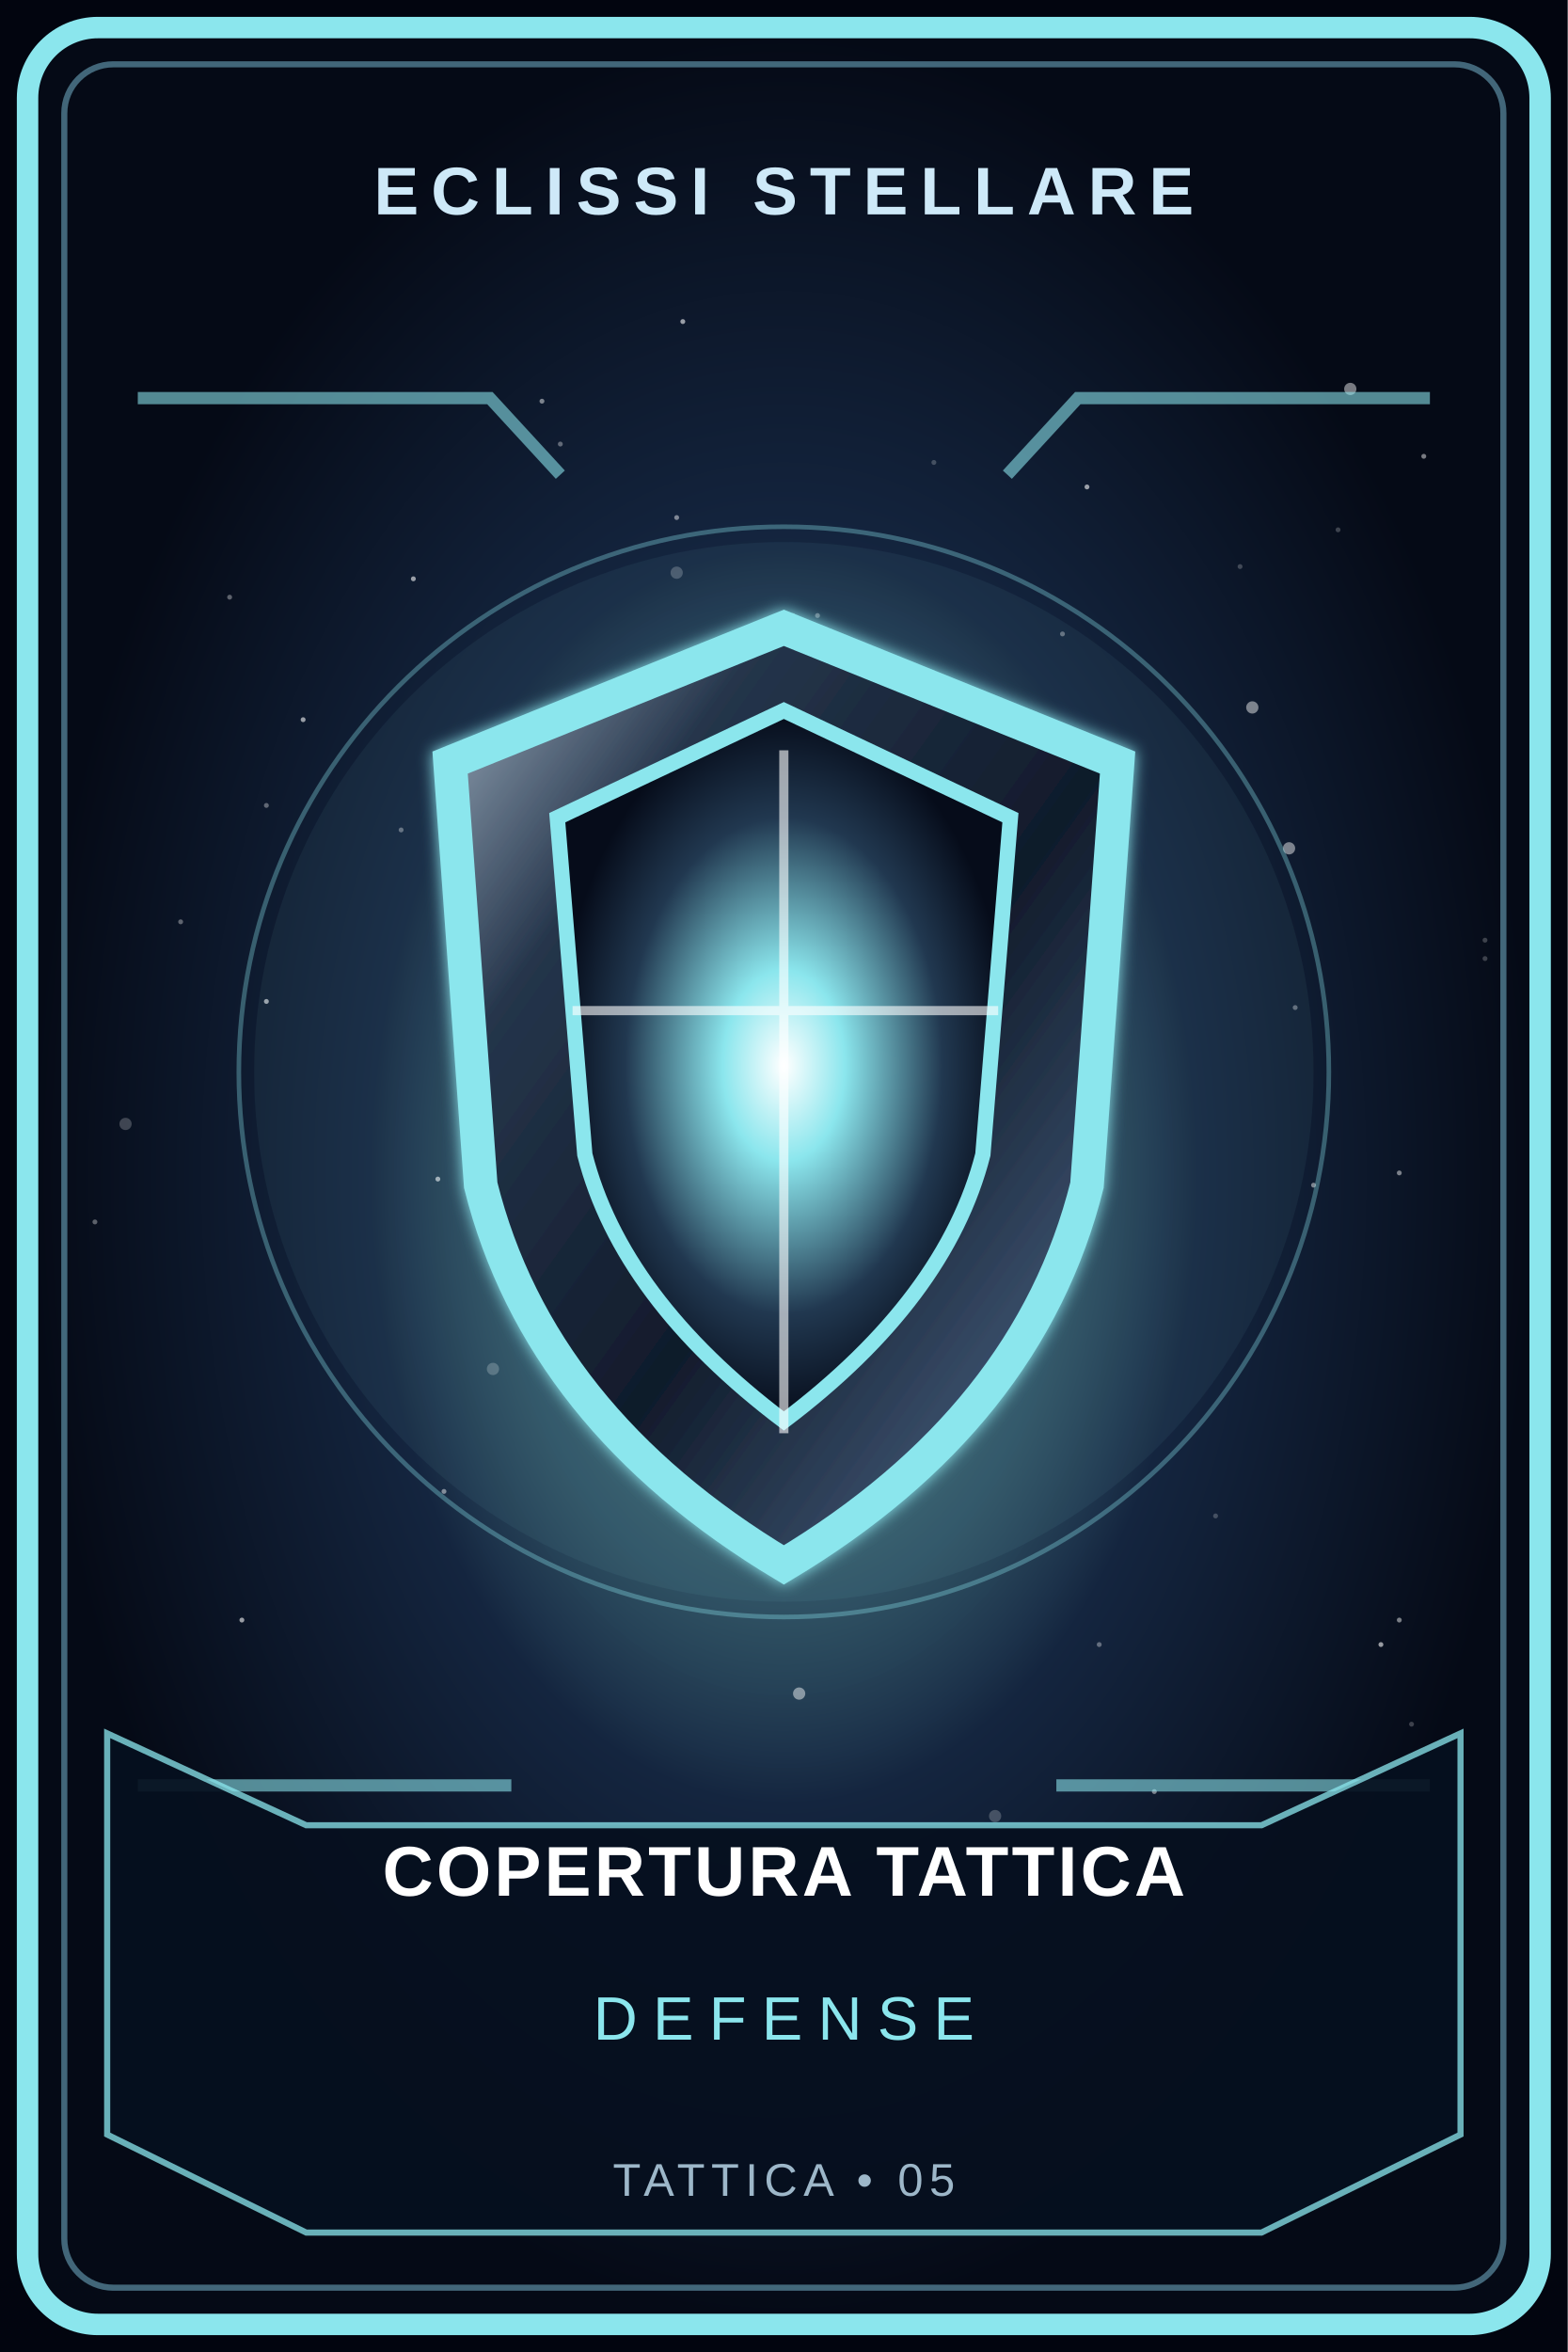
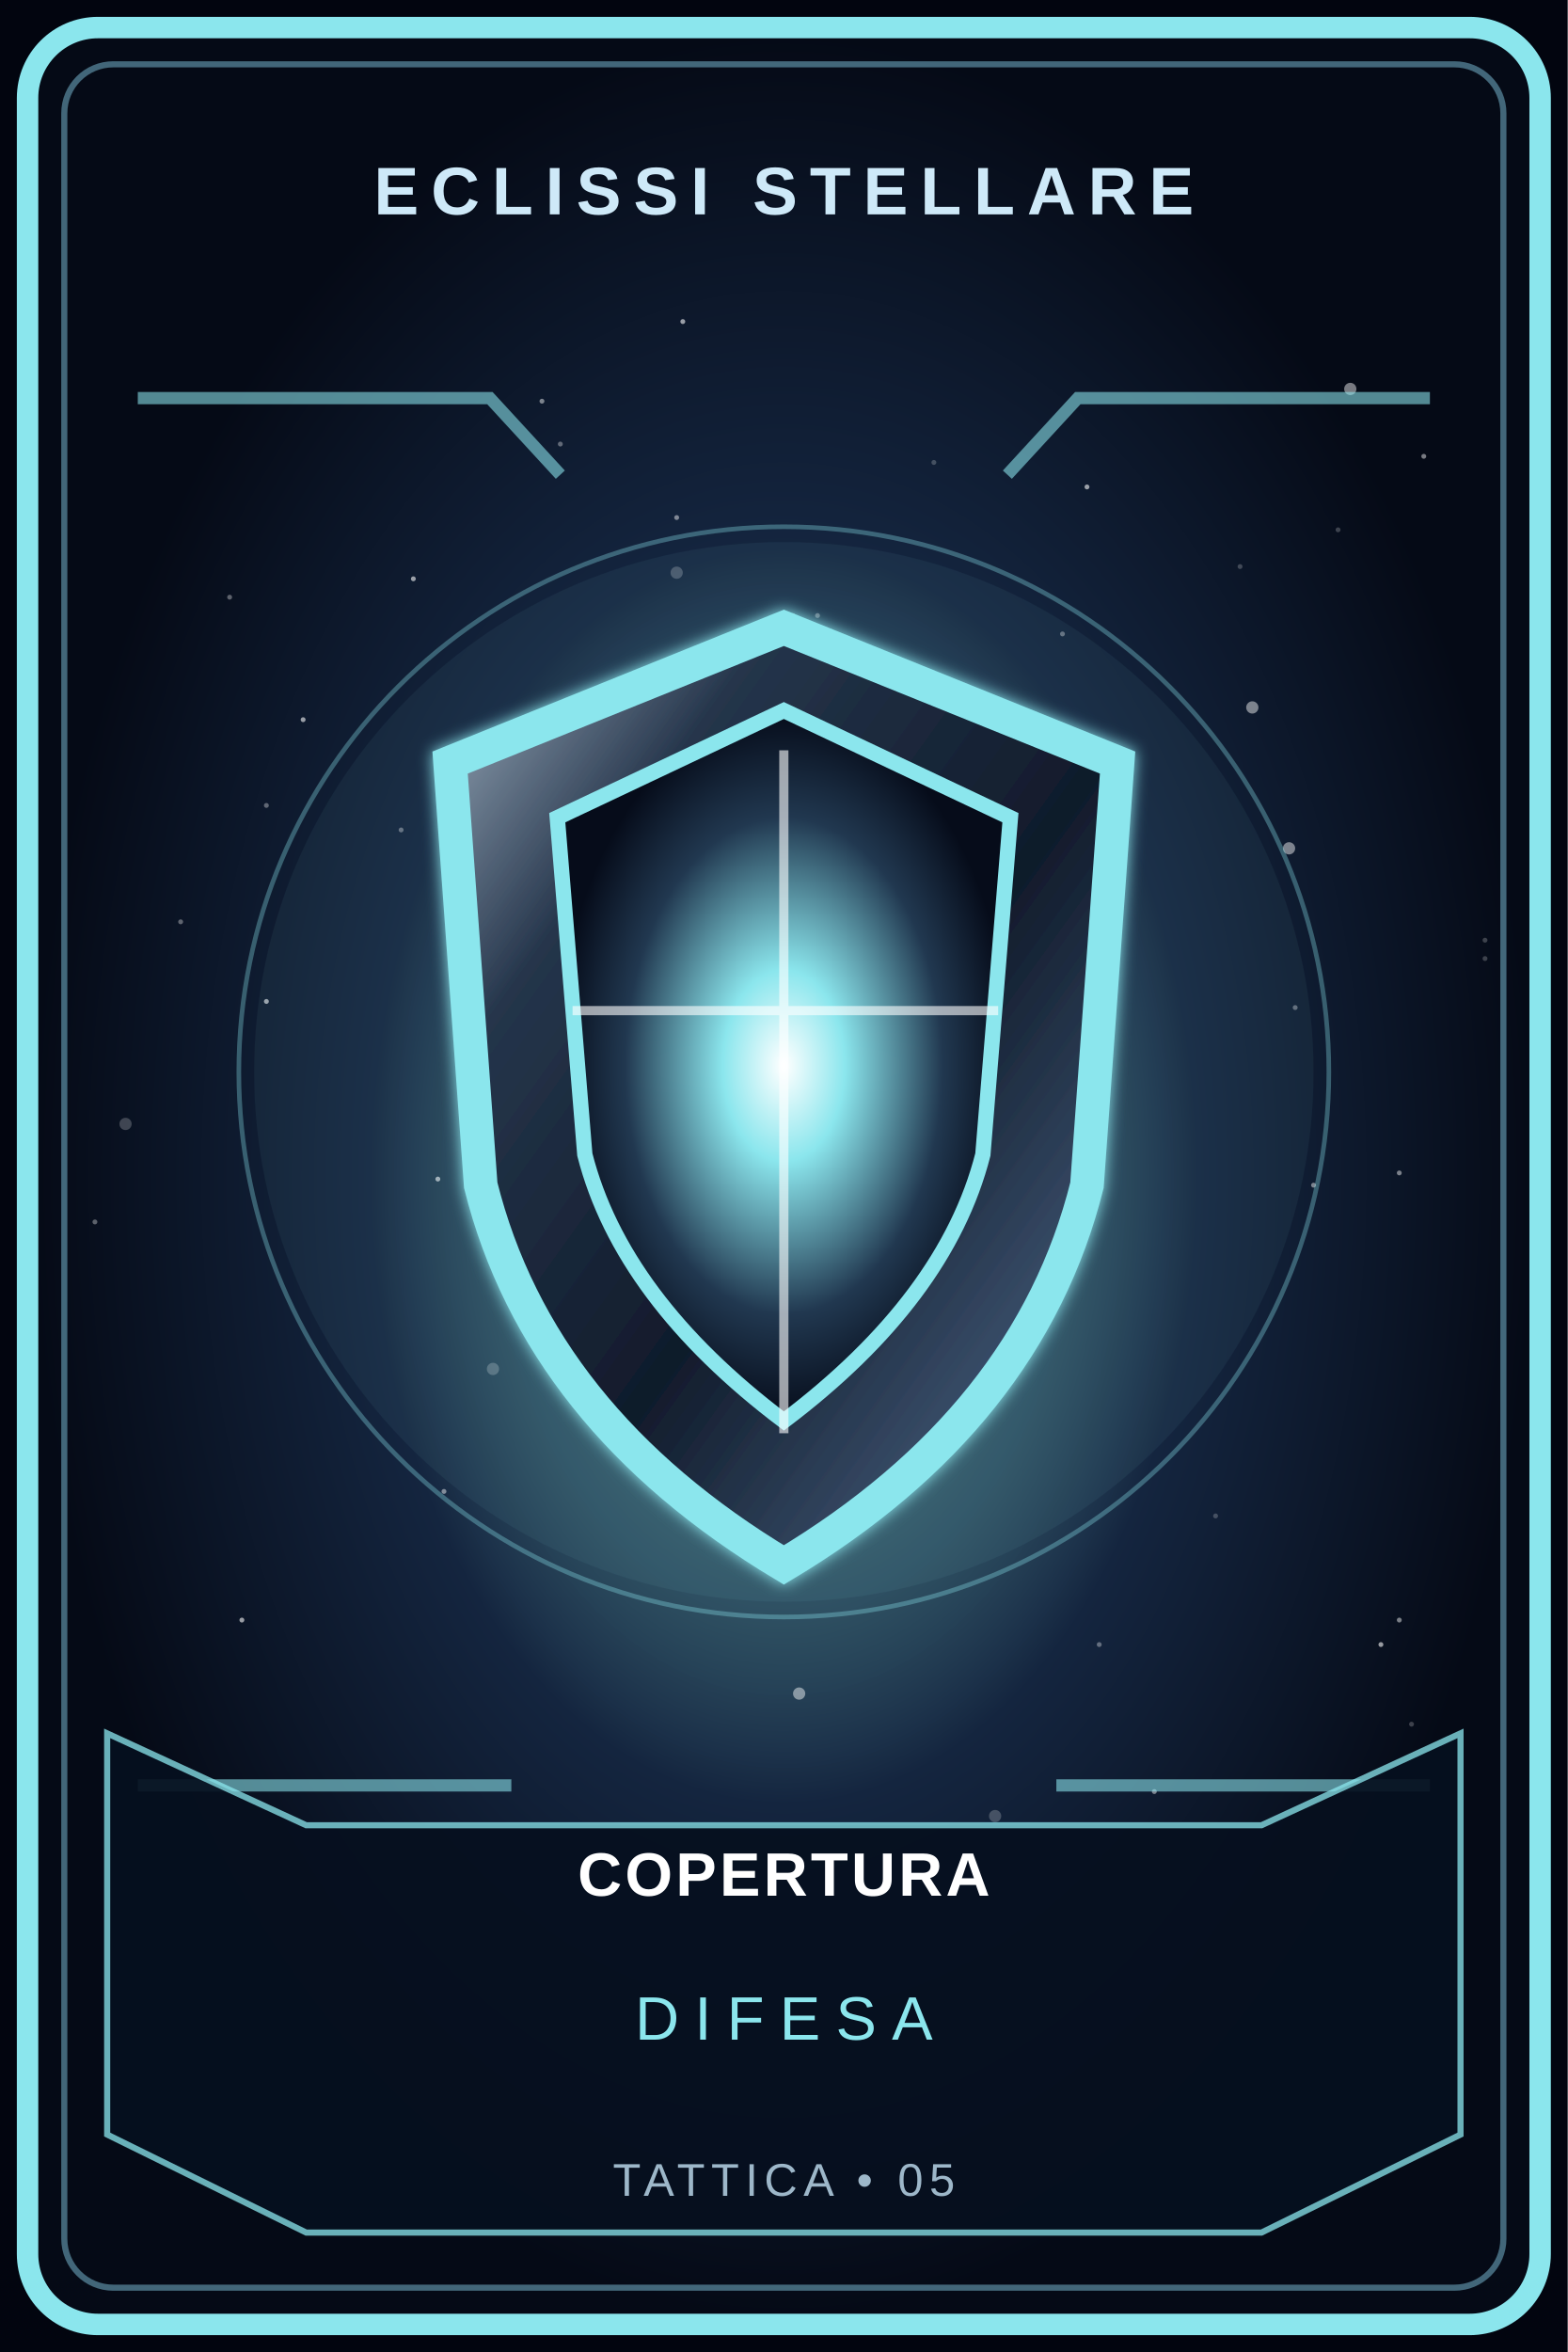
<svg xmlns="http://www.w3.org/2000/svg" width="512" height="768" viewBox="0 0 512 768" role="img" aria-label="COPERTURA TATTICA">
  <defs>
    <radialGradient id="bg">
      <stop offset="0" stop-color="#8be6ed" stop-opacity=".42" />
      <stop offset=".55" stop-color="#14253f" />
      <stop offset="1" stop-color="#050a16" />
    </radialGradient>
    <linearGradient id="metal" x1="0" x2="1" y1="0" y2="1">
      <stop stop-color="#a3b4c4" />
      <stop offset=".24" stop-color="#25354b" />
      <stop offset=".56" stop-color="#101b2b" />
      <stop offset=".85" stop-color="#405674" />
      <stop offset="1" stop-color="#a4b9ce" />
    </linearGradient>
    <radialGradient id="core">
      <stop stop-color="#ffffff" />
      <stop offset=".27" stop-color="#8be6ed" />
      <stop offset=".7" stop-color="#213850" />
      <stop offset="1" stop-color="#060c1a" />
    </radialGradient>
    <filter id="glow" x="-80%" y="-80%" width="260%" height="260%">
      <feGaussianBlur stdDeviation="2.5" result="g" />
      <feMerge>
        <feMergeNode in="g" />
        <feMergeNode in="SourceGraphic" />
      </feMerge>
    </filter>
  </defs>
  <rect width="512" height="768" fill="#02050f" />
  <rect x="9" y="9" width="494" height="750" rx="23" fill="url(#bg)" stroke="#8be6ed" stroke-width="7" />
  <rect x="21" y="21" width="470" height="726" rx="16" fill="none" stroke="#8cd7f2" stroke-opacity=".45" stroke-width="2" />
  <circle cx="161" cy="447" r="2" fill="#fff" opacity="0.22" />
  <circle cx="183" cy="145" r="0.8" fill="#fff" opacity="0.34" />
  <circle cx="465" cy="149" r="0.8" fill="#fff" opacity="0.46" />
  <circle cx="87" cy="327" r="0.8" fill="#fff" opacity="0.58" />
  <circle cx="405" cy="185" r="0.8" fill="#fff" opacity="0.22" />
  <circle cx="31" cy="399" r="0.8" fill="#fff" opacity="0.34" />
  <circle cx="421" cy="277" r="2" fill="#fff" opacity="0.46" />
  <circle cx="343" cy="285" r="0.8" fill="#fff" opacity="0.58" />
  <circle cx="461" cy="563" r="0.8" fill="#fff" opacity="0.22" />
  <circle cx="267" cy="201" r="0.8" fill="#fff" opacity="0.34" />
  <circle cx="145" cy="487" r="0.8" fill="#fff" opacity="0.46" />
  <circle cx="219" cy="453" r="0.8" fill="#fff" opacity="0.58" />
  <circle cx="41" cy="367" r="2" fill="#fff" opacity="0.22" />
  <circle cx="131" cy="271" r="0.8" fill="#fff" opacity="0.34" />
  <circle cx="377" cy="585" r="0.8" fill="#fff" opacity="0.46" />
  <circle cx="355" cy="159" r="0.8" fill="#fff" opacity="0.58" />
  <circle cx="305" cy="151" r="0.8" fill="#fff" opacity="0.22" />
  <circle cx="227" cy="409" r="0.8" fill="#fff" opacity="0.34" />
  <circle cx="441" cy="127" r="2" fill="#fff" opacity="0.46" />
  <circle cx="135" cy="189" r="0.8" fill="#fff" opacity="0.58" />
  <circle cx="217" cy="249" r="0.8" fill="#fff" opacity="0.22" />
  <circle cx="75" cy="195" r="0.8" fill="#fff" opacity="0.34" />
  <circle cx="457" cy="383" r="0.8" fill="#fff" opacity="0.46" />
  <circle cx="143" cy="385" r="0.8" fill="#fff" opacity="0.58" />
  <circle cx="221" cy="187" r="2" fill="#fff" opacity="0.22" />
  <circle cx="423" cy="329" r="0.8" fill="#fff" opacity="0.34" />
  <circle cx="429" cy="387" r="0.8" fill="#fff" opacity="0.46" />
  <circle cx="451" cy="537" r="0.8" fill="#fff" opacity="0.58" />
  <circle cx="485" cy="307" r="0.8" fill="#fff" opacity="0.22" />
  <circle cx="259" cy="201" r="0.8" fill="#fff" opacity="0.34" />
  <circle cx="409" cy="231" r="2" fill="#fff" opacity="0.46" />
  <circle cx="227" cy="477" r="0.8" fill="#fff" opacity="0.58" />
  <circle cx="485" cy="313" r="0.8" fill="#fff" opacity="0.22" />
  <circle cx="347" cy="207" r="0.8" fill="#fff" opacity="0.34" />
  <circle cx="221" cy="169" r="0.8" fill="#fff" opacity="0.46" />
  <circle cx="279" cy="291" r="0.8" fill="#fff" opacity="0.58" />
  <circle cx="321" cy="265" r="2" fill="#fff" opacity="0.22" />
  <circle cx="159" cy="345" r="0.8" fill="#fff" opacity="0.34" />
  <circle cx="269" cy="359" r="0.8" fill="#fff" opacity="0.46" />
  <circle cx="223" cy="105" r="0.8" fill="#fff" opacity="0.58" />
  <circle cx="221" cy="237" r="0.8" fill="#fff" opacity="0.22" />
  <circle cx="87" cy="263" r="0.8" fill="#fff" opacity="0.34" />
  <circle cx="261" cy="553" r="2" fill="#fff" opacity="0.46" />
  <circle cx="79" cy="529" r="0.8" fill="#fff" opacity="0.58" />
  <circle cx="397" cy="495" r="0.8" fill="#fff" opacity="0.22" />
  <circle cx="59" cy="301" r="0.8" fill="#fff" opacity="0.34" />
  <circle cx="457" cy="529" r="0.8" fill="#fff" opacity="0.46" />
  <circle cx="187" cy="293" r="0.8" fill="#fff" opacity="0.58" />
  <circle cx="325" cy="593" r="2" fill="#fff" opacity="0.22" />
  <circle cx="359" cy="537" r="0.8" fill="#fff" opacity="0.34" />
  <circle cx="177" cy="131" r="0.8" fill="#fff" opacity="0.46" />
  <circle cx="99" cy="235" r="0.8" fill="#fff" opacity="0.58" />
  <circle cx="437" cy="173" r="0.8" fill="#fff" opacity="0.22" />
  <circle cx="291" cy="491" r="0.8" fill="#fff" opacity="0.34" />
  <circle cx="256" cy="350" r="173" fill="#8be6ed" opacity=".055" />
  <circle cx="256" cy="350" r="178" stroke="#8be6ed" stroke-width="1.5" opacity=".34" fill="none" />
  <path d="M45 130L160 130L183 155M467 130L352 130L329 155M45 583L167 583M467 583L345 583" fill="none" stroke="#8be6ed" stroke-width="4" opacity=".58" />
  <g>
    <path d="M256 205L365 249L355 387Q336 463 256 511Q176 463 157 387L147 249Z" fill="url(#metal)" stroke="#8be6ed" stroke-width="11" filter="url(#glow)" />
    <path d="M256 232L330 267L321 377Q309 424 256 464Q203 424 191 377L182 267Z" fill="url(#core)" stroke="#8be6ed" stroke-width="5" />
    <path d="M187 330L326 330 M256 245L256 468" stroke="#ffffff" stroke-width="3" opacity=".6" />
  </g>
  <path d="M35 566L100 596H412L477 566L477 697L412 729H100L35 697Z" fill="#06101fec" stroke="#8be6ed" stroke-opacity=".75" stroke-width="2" />
  <text x="256" y="70" text-anchor="middle" font-family="Arial,sans-serif" font-weight="bold" font-size="22" fill="#cee9f8" letter-spacing="4">ECLISSI STELLARE</text>
-   <text x="256" y="619" text-anchor="middle" font-family="Arial,sans-serif" font-weight="bold" font-size="23" fill="#ffffff" letter-spacing="1">COPERTURA TATTICA</text>
-   <text x="256" y="666" text-anchor="middle" font-family="Arial,sans-serif" font-size="20" fill="#8be6ed" letter-spacing="5">DEFENSE</text>
+   <text x="256" y="619" text-anchor="middle" font-family="Arial,sans-serif" font-weight="bold" font-size="20" fill="#ffffff" letter-spacing="1">COPERTURA</text>
+   <text x="256" y="666" text-anchor="middle" font-family="Arial,sans-serif" font-size="20" fill="#8be6ed" letter-spacing="5">DIFESA</text>
  <text x="256" y="717" text-anchor="middle" font-family="Arial,sans-serif" font-size="15" fill="#9db7c9" letter-spacing="2">TATTICA  •  05</text>
</svg>
